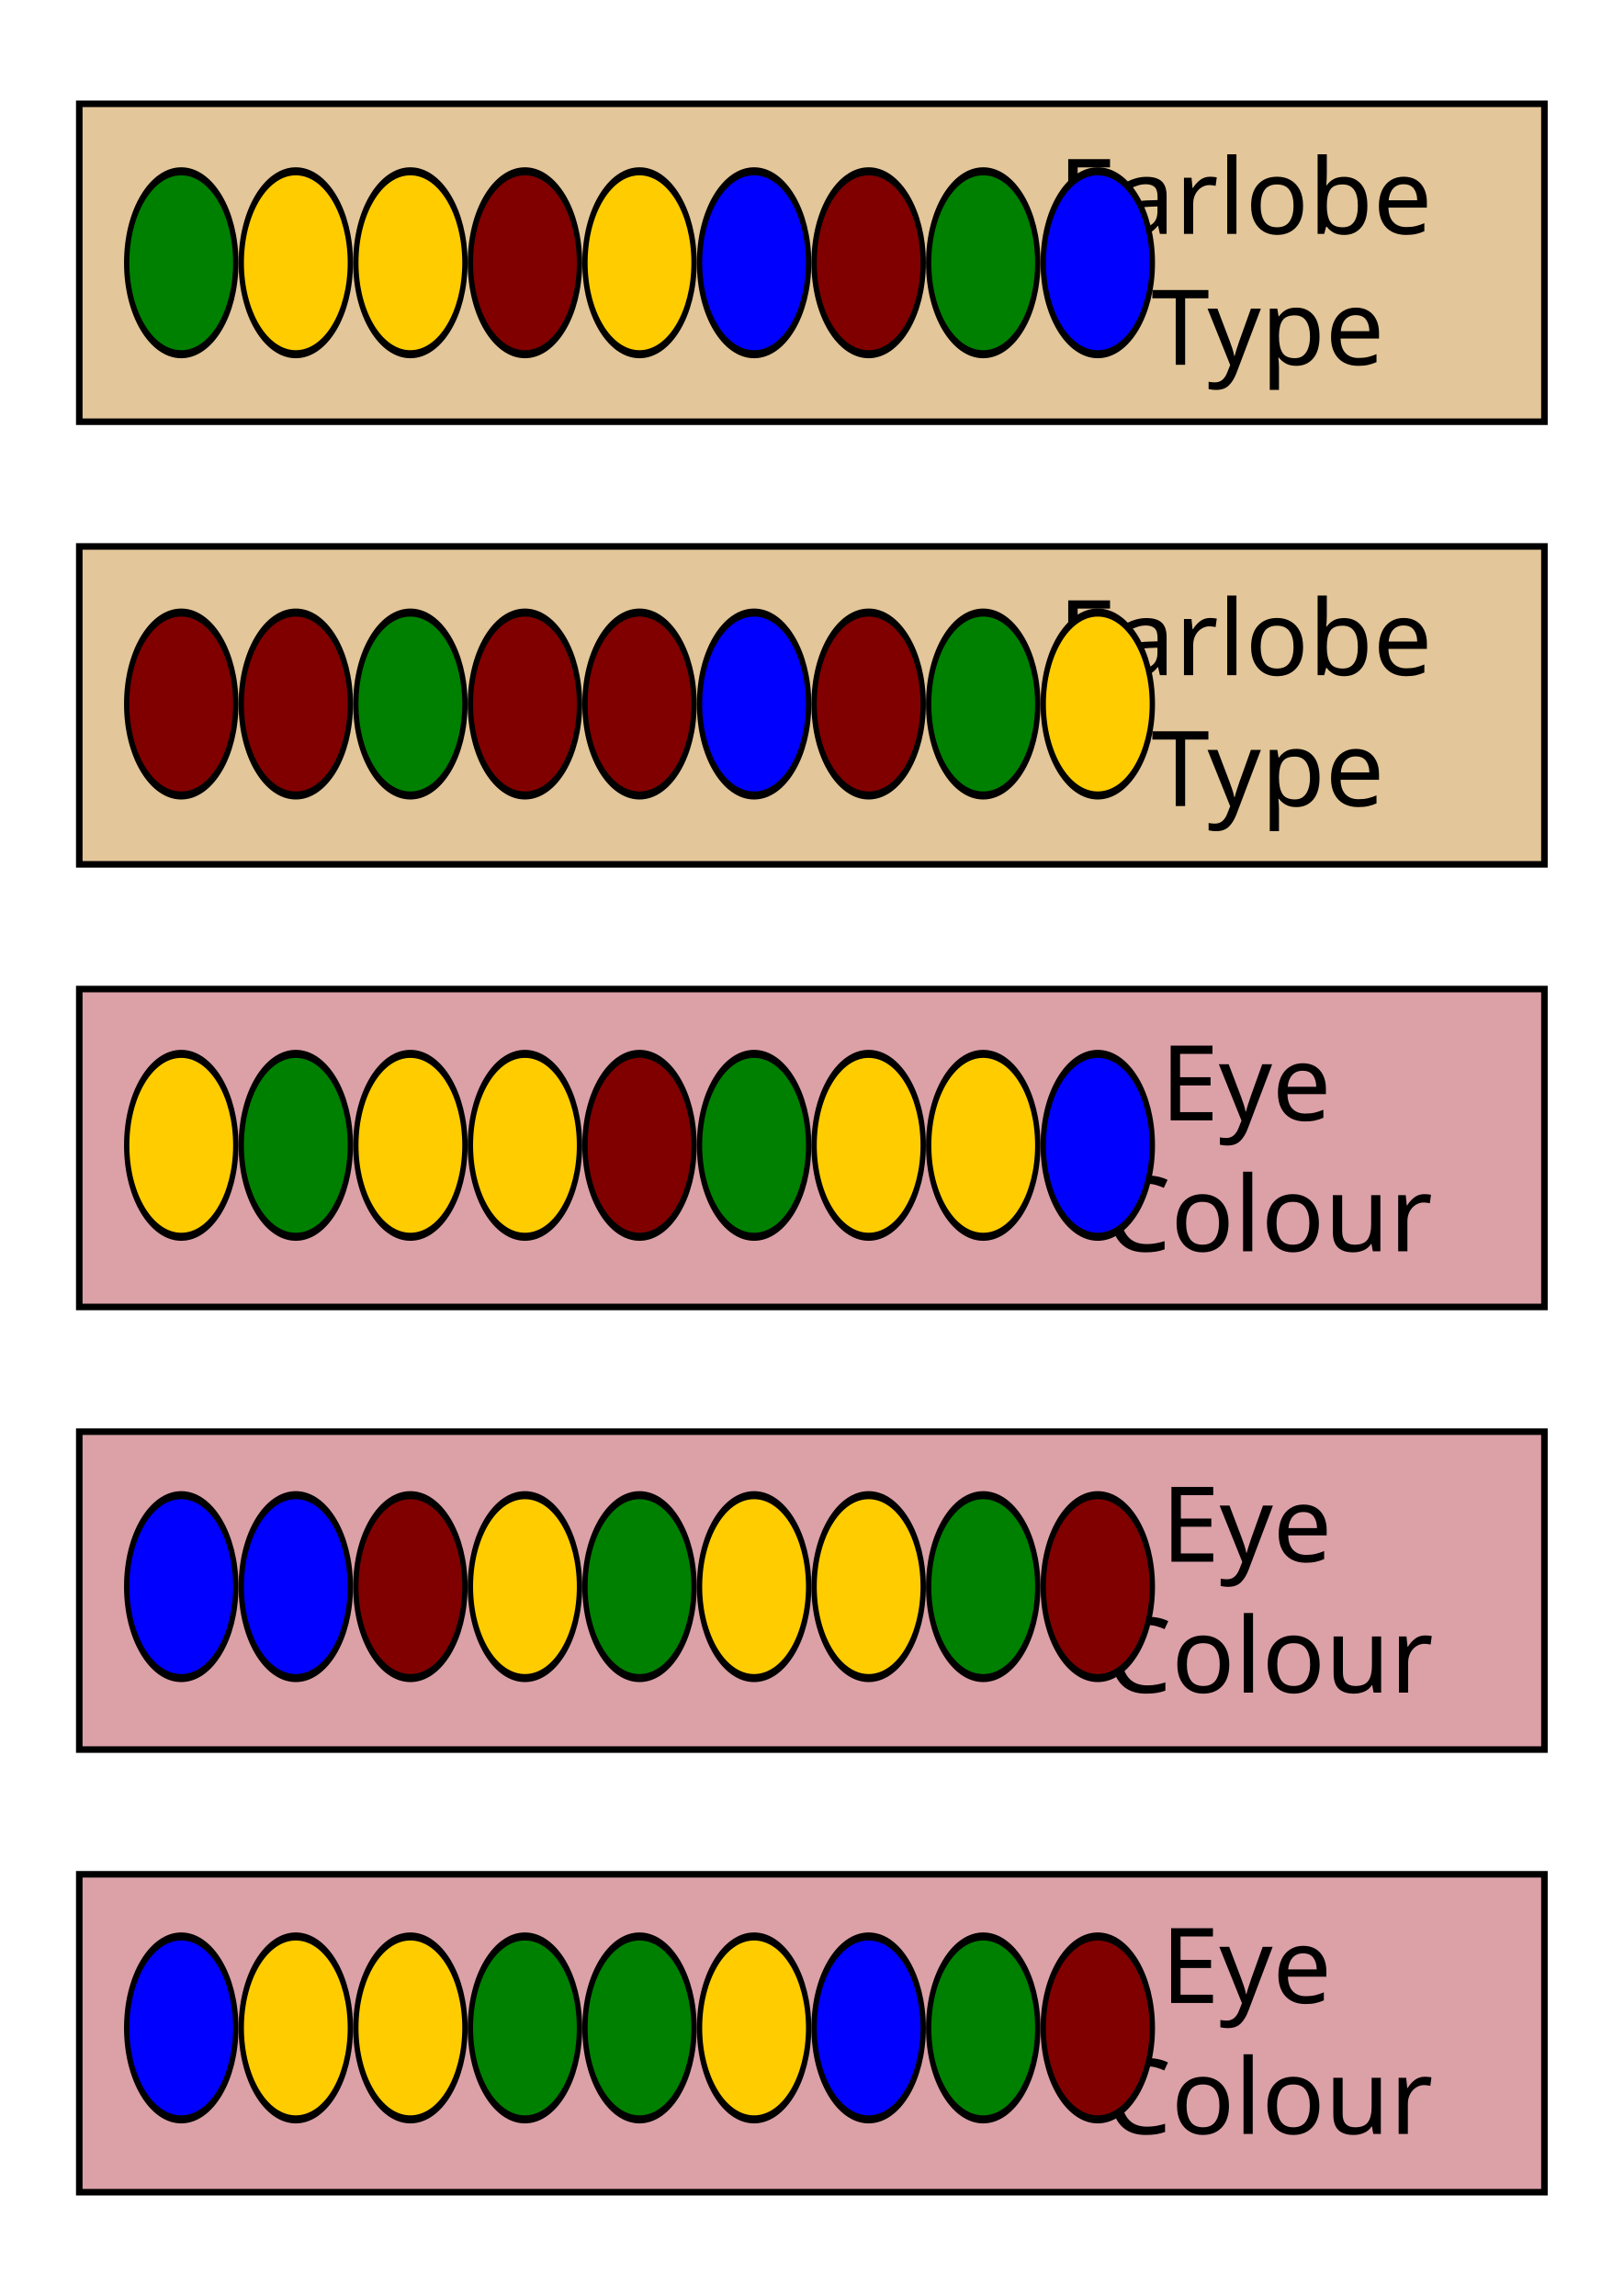
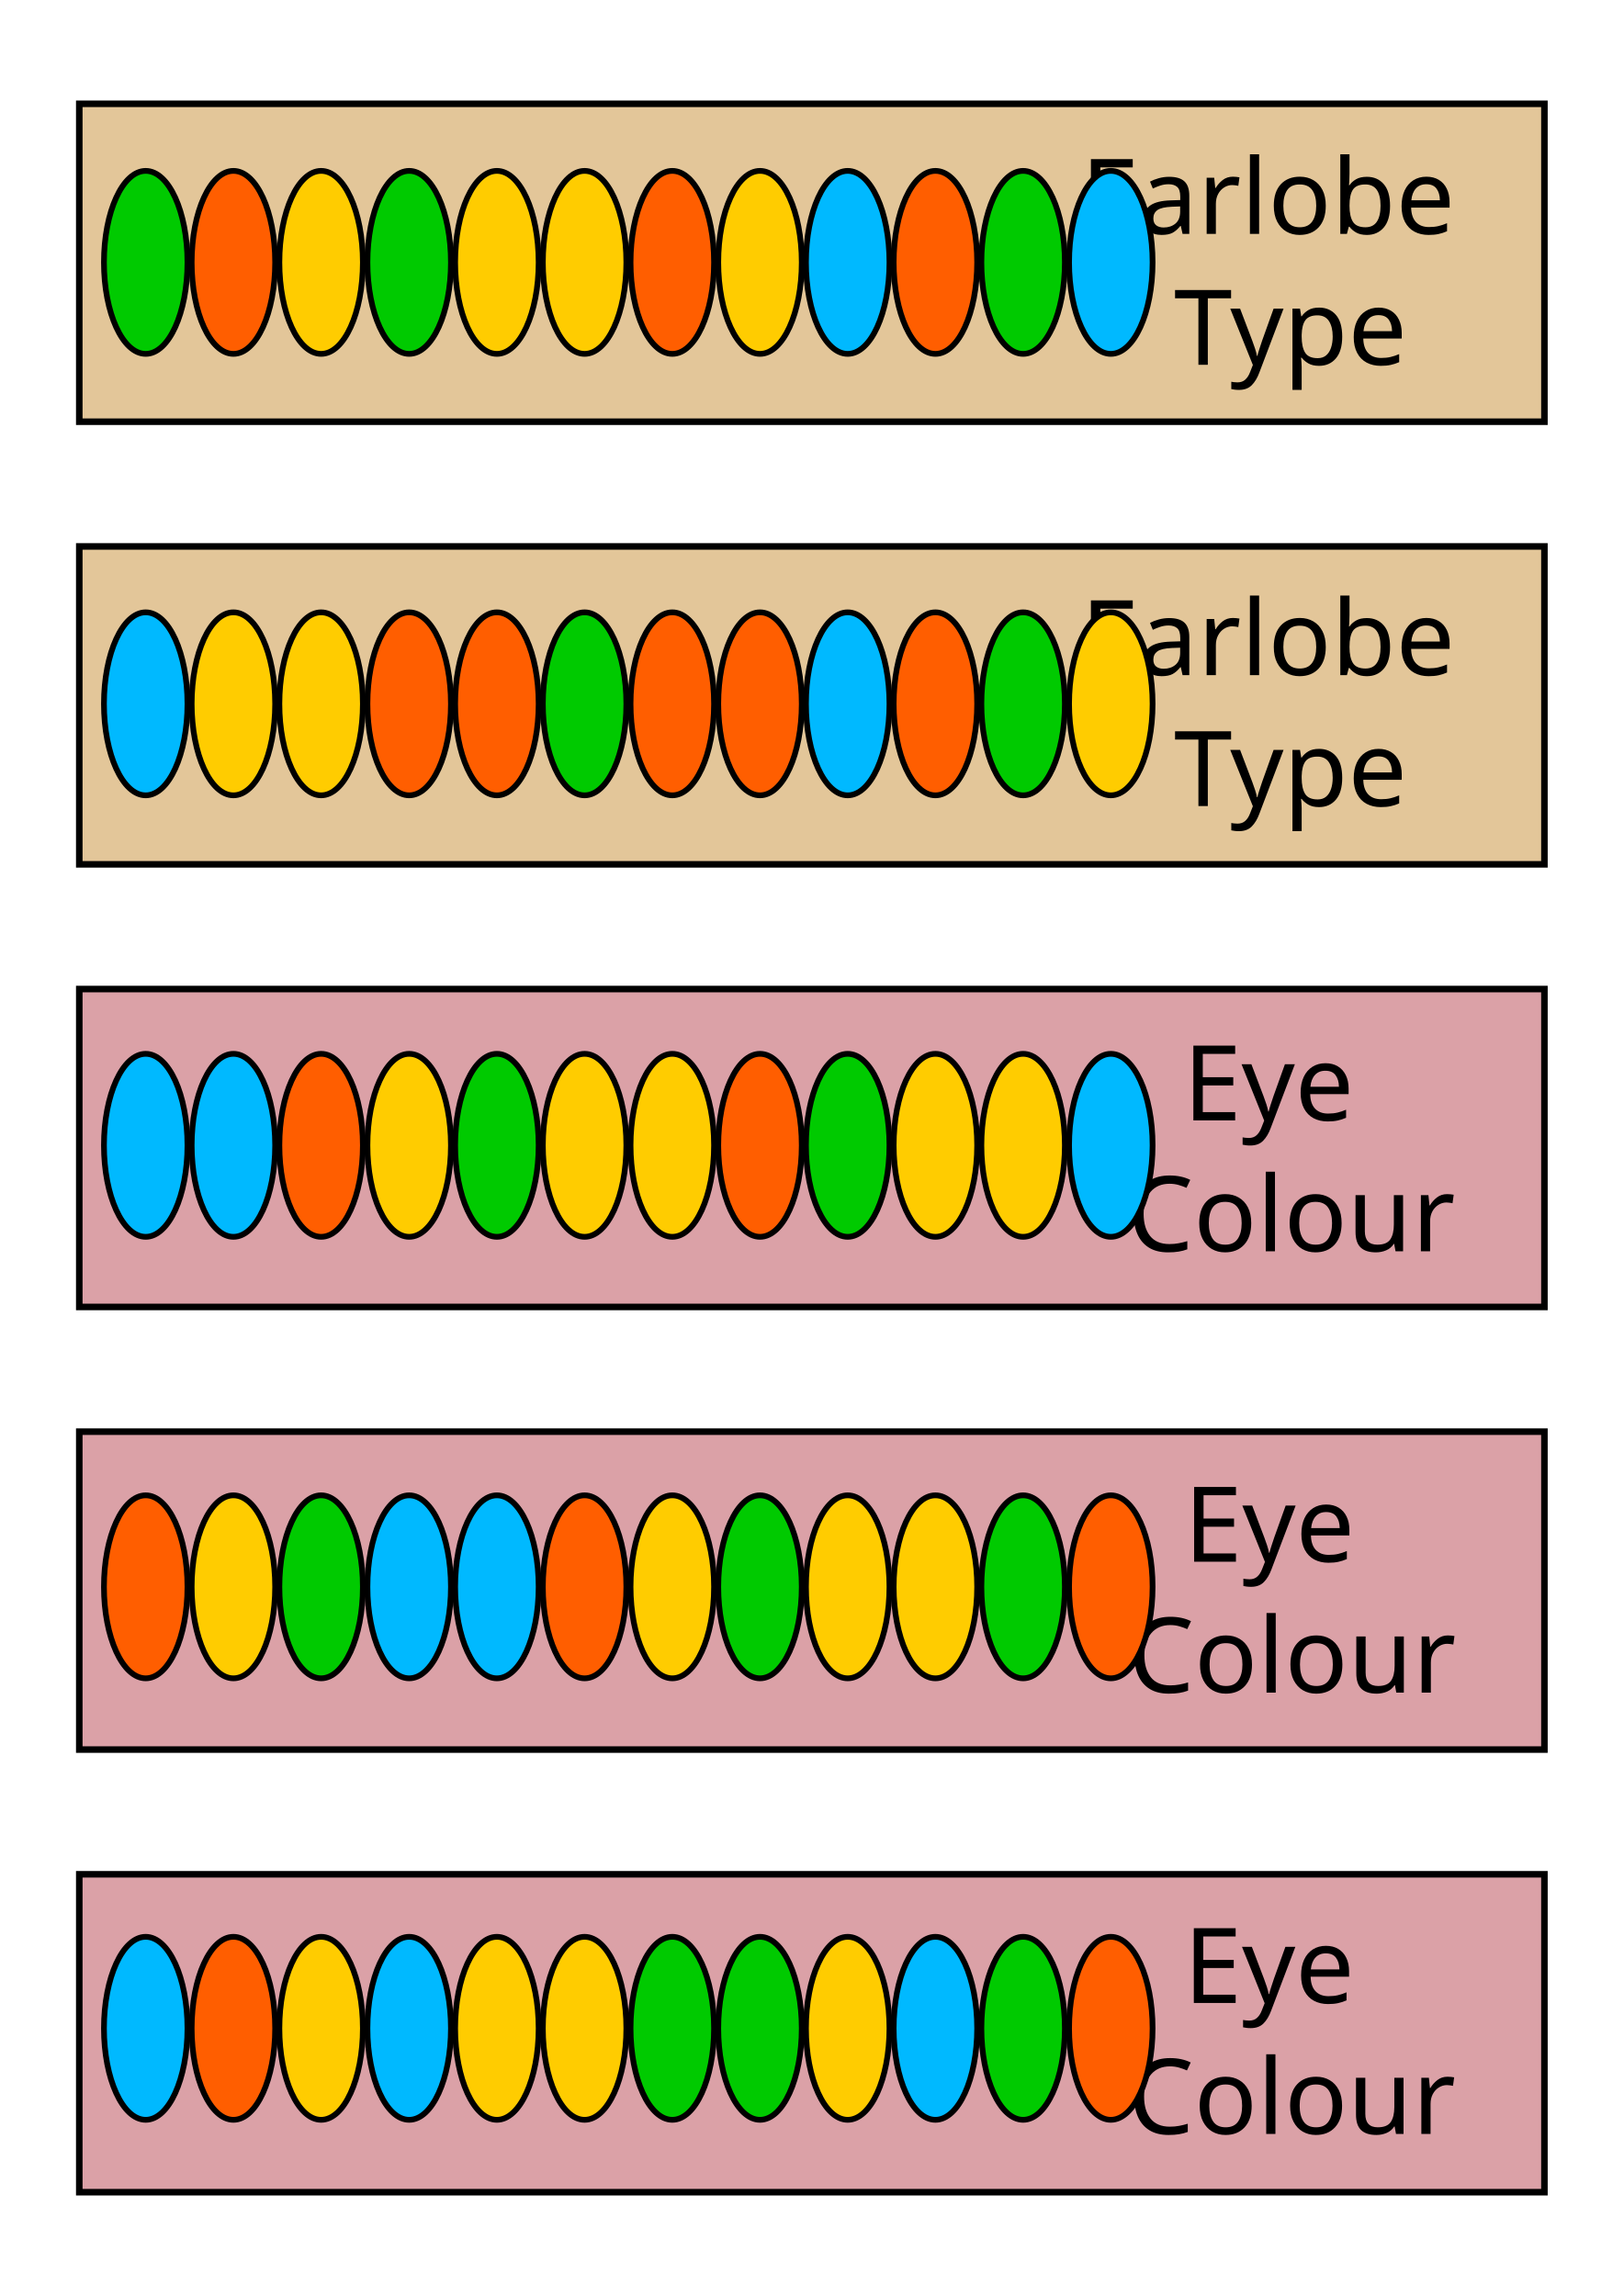
<svg xmlns="http://www.w3.org/2000/svg" width="744.094" height="1052.362" id="svg2" version="1.1">
  <defs id="defs4" />
  <g id="layer2" />
  <g id="layer1">
-     <g id="g4199" transform="translate(2.047234,14.93319)">
-       <rect y="32.648" x="34.286" height="145.714" width="671.429" id="rect2985" style="fill:#e3c699;fill-opacity:1;stroke:#000000;stroke-width:3;stroke-miterlimit:4;stroke-dasharray:none;stroke-opacity:1" />
-       <ellipse transform="matrix(0.386699,0,0,0.5844715,250.5423,-3.593234)" id="path3838" style="fill:#008000;fill-opacity:1;stroke:#000000;stroke-width:6.31;stroke-miterlimit:4;stroke-dasharray:none;stroke-opacity:1" cx="-438.406" cy="186.661" rx="64.65" ry="71.721" />
-       <ellipse transform="matrix(0.386699,0,0,0.5844715,303.0454,-3.593234)" id="path3838-2" style="fill:#ffcc00;fill-opacity:1;stroke:#000000;stroke-width:6.31;stroke-miterlimit:4;stroke-dasharray:none;stroke-opacity:1" cx="-438.406" cy="186.661" rx="64.65" ry="71.721" />
-       <ellipse transform="matrix(0.386699,0,0,0.5844715,355.5485,-3.593234)" id="path3838-7" style="fill:#ffcc00;fill-opacity:1;stroke:#000000;stroke-width:6.31;stroke-miterlimit:4;stroke-dasharray:none;stroke-opacity:1" cx="-438.406" cy="186.661" rx="64.65" ry="71.721" />
-       <ellipse transform="matrix(0.386699,0,0,0.5844715,408.0515,-3.593234)" id="path3838-3" style="fill:#800000;fill-opacity:1;stroke:#000000;stroke-width:6.31;stroke-miterlimit:4;stroke-dasharray:none;stroke-opacity:1" cx="-438.406" cy="186.661" rx="64.65" ry="71.721" />
-       <ellipse transform="matrix(0.386699,0,0,0.5844715,460.5546,-3.593234)" id="path3838-30" style="fill:#ffcc00;fill-opacity:1;stroke:#000000;stroke-width:6.31;stroke-miterlimit:4;stroke-dasharray:none;stroke-opacity:1" cx="-438.406" cy="186.661" rx="64.65" ry="71.721" />
-       <ellipse transform="matrix(0.386699,0,0,0.5844715,565.5607,-3.593234)" id="path3838-25" style="fill:#800000;fill-opacity:1;stroke:#000000;stroke-width:6.31;stroke-miterlimit:4;stroke-dasharray:none;stroke-opacity:1" cx="-438.406" cy="186.661" rx="64.65" ry="71.721" />
-       <ellipse transform="matrix(0.386699,0,0,0.5844715,618.0638,-3.593234)" id="path3838-6" style="fill:#008000;fill-opacity:1;stroke:#000000;stroke-width:6.31;stroke-miterlimit:4;stroke-dasharray:none;stroke-opacity:1" cx="-438.406" cy="186.661" rx="64.65" ry="71.721" />
-       <ellipse transform="matrix(0.386699,0,0,0.5844715,513.0577,-3.593234)" id="path3838-39" style="fill:#0000ff;fill-opacity:1;stroke:#000000;stroke-width:6.31;stroke-miterlimit:4;stroke-dasharray:none;stroke-opacity:1" cx="-438.406" cy="186.661" rx="64.65" ry="71.721" />
-       <rect y="235.519" x="34.286" height="145.714" width="671.429" id="rect2985-2" style="fill:#e3c699;fill-opacity:1;stroke:#000000;stroke-width:3;stroke-miterlimit:4;stroke-dasharray:none;stroke-opacity:1" />
-       <ellipse transform="matrix(0.386699,0,0,0.5844715,250.5423,198.6534)" id="path3838-4" style="fill:#800000;fill-opacity:1;stroke:#000000;stroke-width:6.31;stroke-miterlimit:4;stroke-dasharray:none;stroke-opacity:1" cx="-438.406" cy="186.661" rx="64.65" ry="71.721" />
-       <ellipse transform="matrix(0.386699,0,0,0.5844715,303.0454,198.6534)" id="path3838-2-8" style="fill:#800000;fill-opacity:1;stroke:#000000;stroke-width:6.31;stroke-miterlimit:4;stroke-dasharray:none;stroke-opacity:1" cx="-438.406" cy="186.661" rx="64.65" ry="71.721" />
-       <ellipse transform="matrix(0.386699,0,0,0.5844715,355.5485,198.6534)" id="path3838-7-1" style="fill:#008000;fill-opacity:1;stroke:#000000;stroke-width:6.31;stroke-miterlimit:4;stroke-dasharray:none;stroke-opacity:1" cx="-438.406" cy="186.661" rx="64.65" ry="71.721" />
-       <ellipse transform="matrix(0.386699,0,0,0.5844715,408.0515,198.6534)" id="path3838-3-0" style="fill:#800000;fill-opacity:1;stroke:#000000;stroke-width:6.31;stroke-miterlimit:4;stroke-dasharray:none;stroke-opacity:1" cx="-438.406" cy="186.661" rx="64.65" ry="71.721" />
-       <ellipse transform="matrix(0.386699,0,0,0.5844715,460.5546,198.6534)" id="path3838-30-1" style="fill:#800000;fill-opacity:1;stroke:#000000;stroke-width:6.31;stroke-miterlimit:4;stroke-dasharray:none;stroke-opacity:1" cx="-438.406" cy="186.661" rx="64.65" ry="71.721" />
-       <ellipse transform="matrix(0.386699,0,0,0.5844715,565.5607,198.6534)" id="path3838-25-6" style="fill:#800000;fill-opacity:1;stroke:#000000;stroke-width:6.31;stroke-miterlimit:4;stroke-dasharray:none;stroke-opacity:1" cx="-438.406" cy="186.661" rx="64.65" ry="71.721" />
-       <ellipse transform="matrix(0.386699,0,0,0.5844715,618.0638,198.6534)" id="path3838-6-7" style="fill:#008000;fill-opacity:1;stroke:#000000;stroke-width:6.31;stroke-miterlimit:4;stroke-dasharray:none;stroke-opacity:1" cx="-438.406" cy="186.661" rx="64.65" ry="71.721" />
-       <ellipse transform="matrix(0.386699,0,0,0.5844715,513.0577,198.6534)" id="path3838-39-6" style="fill:#0000ff;fill-opacity:1;stroke:#000000;stroke-width:6.31;stroke-miterlimit:4;stroke-dasharray:none;stroke-opacity:1" cx="-438.406" cy="186.661" rx="64.65" ry="71.721" />
-       <rect y="438.391" x="34.286" height="145.714" width="671.429" id="rect2985-6" style="fill:#dba1a7;fill-opacity:1;stroke:#000000;stroke-width:3;stroke-miterlimit:4;stroke-dasharray:none;stroke-opacity:1" />
-       <ellipse transform="matrix(0.386699,0,0,0.5844715,250.5423,400.9221)" id="path3838-63" style="fill:#ffcc00;fill-opacity:1;stroke:#000000;stroke-width:6.31;stroke-miterlimit:4;stroke-dasharray:none;stroke-opacity:1" cx="-438.406" cy="186.661" rx="64.65" ry="71.721" />
-       <ellipse transform="matrix(0.386699,0,0,0.5844715,303.0454,400.9221)" id="path3838-2-1" style="fill:#008000;fill-opacity:1;stroke:#000000;stroke-width:6.31;stroke-miterlimit:4;stroke-dasharray:none;stroke-opacity:1" cx="-438.406" cy="186.661" rx="64.65" ry="71.721" />
-       <ellipse transform="matrix(0.386699,0,0,0.5844715,355.5485,400.9221)" id="path3838-7-9" style="fill:#ffcc00;fill-opacity:1;stroke:#000000;stroke-width:6.31;stroke-miterlimit:4;stroke-dasharray:none;stroke-opacity:1" cx="-438.406" cy="186.661" rx="64.65" ry="71.721" />
-       <ellipse transform="matrix(0.386699,0,0,0.5844715,408.0515,400.9221)" id="path3838-3-3" style="fill:#ffcc00;fill-opacity:1;stroke:#000000;stroke-width:6.31;stroke-miterlimit:4;stroke-dasharray:none;stroke-opacity:1" cx="-438.406" cy="186.661" rx="64.65" ry="71.721" />
-       <ellipse transform="matrix(0.386699,0,0,0.5844715,460.5546,400.9221)" id="path3838-30-4" style="fill:#800000;fill-opacity:1;stroke:#000000;stroke-width:6.31;stroke-miterlimit:4;stroke-dasharray:none;stroke-opacity:1" cx="-438.406" cy="186.661" rx="64.65" ry="71.721" />
-       <ellipse transform="matrix(0.386699,0,0,0.5844715,565.5607,400.9221)" id="path3838-25-4" style="fill:#ffcc00;fill-opacity:1;stroke:#000000;stroke-width:6.31;stroke-miterlimit:4;stroke-dasharray:none;stroke-opacity:1" cx="-438.406" cy="186.661" rx="64.65" ry="71.721" />
-       <ellipse transform="matrix(0.386699,0,0,0.5844715,618.0638,400.9221)" id="path3838-6-3" style="fill:#ffcc00;fill-opacity:1;stroke:#000000;stroke-width:6.31;stroke-miterlimit:4;stroke-dasharray:none;stroke-opacity:1" cx="-438.406" cy="186.661" rx="64.65" ry="71.721" />
-       <ellipse transform="matrix(0.386699,0,0,0.5844715,513.0577,400.9221)" id="path3838-39-9" style="fill:#008000;fill-opacity:1;stroke:#000000;stroke-width:6.31;stroke-miterlimit:4;stroke-dasharray:none;stroke-opacity:1" cx="-438.406" cy="186.661" rx="64.65" ry="71.721" />
-       <rect y="641.262" x="34.286" height="145.714" width="671.429" id="rect2985-5" style="fill:#dba1a7;fill-opacity:1;stroke:#000000;stroke-width:3;stroke-miterlimit:4;stroke-dasharray:none;stroke-opacity:1" />
-       <ellipse transform="matrix(0.386699,0,0,0.5844715,250.5423,603.1908)" id="path3838-44" style="fill:#0000ff;fill-opacity:1;stroke:#000000;stroke-width:6.31;stroke-miterlimit:4;stroke-dasharray:none;stroke-opacity:1" cx="-438.406" cy="186.661" rx="64.65" ry="71.721" />
-       <ellipse transform="matrix(0.386699,0,0,0.5844715,303.0454,603.1908)" id="path3838-2-9" style="fill:#0000ff;fill-opacity:1;stroke:#000000;stroke-width:6.31;stroke-miterlimit:4;stroke-dasharray:none;stroke-opacity:1" cx="-438.406" cy="186.661" rx="64.65" ry="71.721" />
-       <ellipse transform="matrix(0.386699,0,0,0.5844715,355.5485,603.1908)" id="path3838-7-7" style="fill:#800000;fill-opacity:1;stroke:#000000;stroke-width:6.31;stroke-miterlimit:4;stroke-dasharray:none;stroke-opacity:1" cx="-438.406" cy="186.661" rx="64.65" ry="71.721" />
-       <ellipse transform="matrix(0.386699,0,0,0.5844715,408.0515,603.1908)" id="path3838-3-6" style="fill:#ffcc00;fill-opacity:1;stroke:#000000;stroke-width:6.31;stroke-miterlimit:4;stroke-dasharray:none;stroke-opacity:1" cx="-438.406" cy="186.661" rx="64.65" ry="71.721" />
-       <ellipse transform="matrix(0.386699,0,0,0.5844715,460.5546,603.1908)" id="path3838-30-6" style="fill:#008000;fill-opacity:1;stroke:#000000;stroke-width:6.31;stroke-miterlimit:4;stroke-dasharray:none;stroke-opacity:1" cx="-438.406" cy="186.661" rx="64.65" ry="71.721" />
-       <ellipse transform="matrix(0.386699,0,0,0.5844715,565.5607,603.1908)" id="path3838-25-3" style="fill:#ffcc00;fill-opacity:1;stroke:#000000;stroke-width:6.31;stroke-miterlimit:4;stroke-dasharray:none;stroke-opacity:1" cx="-438.406" cy="186.661" rx="64.65" ry="71.721" />
-       <ellipse transform="matrix(0.386699,0,0,0.5844715,618.0638,603.1908)" id="path3838-6-4" style="fill:#008000;fill-opacity:1;stroke:#000000;stroke-width:6.31;stroke-miterlimit:4;stroke-dasharray:none;stroke-opacity:1" cx="-438.406" cy="186.661" rx="64.65" ry="71.721" />
-       <ellipse transform="matrix(0.386699,0,0,0.5844715,513.0577,603.1908)" id="path3838-39-94" style="fill:#ffcc00;fill-opacity:1;stroke:#000000;stroke-width:6.31;stroke-miterlimit:4;stroke-dasharray:none;stroke-opacity:1" cx="-438.406" cy="186.661" rx="64.65" ry="71.721" />
-       <rect y="844.134" x="34.286" height="145.714" width="671.429" id="rect2985-1" style="fill:#dba1a7;fill-opacity:1;stroke:#000000;stroke-width:3;stroke-miterlimit:4;stroke-dasharray:none;stroke-opacity:1" />
-       <ellipse transform="matrix(0.386699,0,0,0.5844715,250.5423,805.4596)" id="path3838-24" style="fill:#0000ff;fill-opacity:1;stroke:#000000;stroke-width:6.31;stroke-miterlimit:4;stroke-dasharray:none;stroke-opacity:1" cx="-438.406" cy="186.661" rx="64.65" ry="71.721" />
-       <ellipse transform="matrix(0.386699,0,0,0.5844715,303.0454,805.4596)" id="path3838-2-3" style="fill:#ffcc00;fill-opacity:1;stroke:#000000;stroke-width:6.31;stroke-miterlimit:4;stroke-dasharray:none;stroke-opacity:1" cx="-438.406" cy="186.661" rx="64.65" ry="71.721" />
-       <ellipse transform="matrix(0.386699,0,0,0.5844715,355.5485,805.4596)" id="path3838-7-92" style="fill:#ffcc00;fill-opacity:1;stroke:#000000;stroke-width:6.31;stroke-miterlimit:4;stroke-dasharray:none;stroke-opacity:1" cx="-438.406" cy="186.661" rx="64.65" ry="71.721" />
-       <ellipse transform="matrix(0.386699,0,0,0.5844715,408.0515,805.4596)" id="path3838-3-7" style="fill:#008000;fill-opacity:1;stroke:#000000;stroke-width:6.31;stroke-miterlimit:4;stroke-dasharray:none;stroke-opacity:1" cx="-438.406" cy="186.661" rx="64.65" ry="71.721" />
-       <ellipse transform="matrix(0.386699,0,0,0.5844715,460.5546,805.4596)" id="path3838-30-2" style="fill:#008000;fill-opacity:1;stroke:#000000;stroke-width:6.31;stroke-miterlimit:4;stroke-dasharray:none;stroke-opacity:1" cx="-438.406" cy="186.661" rx="64.65" ry="71.721" />
-       <ellipse transform="matrix(0.386699,0,0,0.5844715,565.5607,805.4596)" id="path3838-25-1" style="fill:#0000ff;fill-opacity:1;stroke:#000000;stroke-width:6.31;stroke-miterlimit:4;stroke-dasharray:none;stroke-opacity:1" cx="-438.406" cy="186.661" rx="64.65" ry="71.721" />
-       <ellipse transform="matrix(0.386699,0,0,0.5844715,618.0638,805.4596)" id="path3838-6-2" style="fill:#008000;fill-opacity:1;stroke:#000000;stroke-width:6.31;stroke-miterlimit:4;stroke-dasharray:none;stroke-opacity:1" cx="-438.406" cy="186.661" rx="64.65" ry="71.721" />
-       <ellipse transform="matrix(0.386699,0,0,0.5844715,513.0577,805.4596)" id="path3838-39-97" style="fill:#ffcc00;fill-opacity:1;stroke:#000000;stroke-width:6.31;stroke-miterlimit:4;stroke-dasharray:none;stroke-opacity:1" cx="-438.406" cy="186.661" rx="64.65" ry="71.721" />
-       <text id="text3808" y="92.263" x="615.364" style="font-style:normal;font-variant:normal;font-weight:500;font-stretch:normal;font-size:40px;line-height:125%;font-family:Ubuntu;-inkscape-font-specification:'Ubuntu Medium';letter-spacing:0px;word-spacing:0px;fill:#000000;fill-opacity:1;stroke:none" xml:space="preserve">
-         <tspan style="font-style:normal;font-variant:normal;font-weight:500;font-stretch:normal;font-size:48px;font-family:Ubuntu;-inkscape-font-specification:'Ubuntu Medium';text-align:center;text-anchor:middle" id="tspan3812" y="92.263" x="615.364">Earlobe</tspan>
-         <tspan id="tspan4242" style="font-style:normal;font-variant:normal;font-weight:500;font-stretch:normal;font-size:48px;font-family:Ubuntu;-inkscape-font-specification:'Ubuntu Medium';text-align:center;text-anchor:middle" y="152.263" x="615.364">Type</tspan>
-       </text>
-       <text id="text3808-3" y="294.509" x="615.364" style="font-style:normal;font-variant:normal;font-weight:500;font-stretch:normal;font-size:40px;line-height:125%;font-family:Ubuntu;-inkscape-font-specification:'Ubuntu Medium';letter-spacing:0px;word-spacing:0px;fill:#000000;fill-opacity:1;stroke:none" xml:space="preserve">
-         <tspan style="font-style:normal;font-variant:normal;font-weight:500;font-stretch:normal;font-size:48px;font-family:Ubuntu;-inkscape-font-specification:'Ubuntu Medium';text-align:center;text-anchor:middle" id="tspan3812-6" y="294.509" x="615.364">Earlobe</tspan>
-         <tspan id="tspan4240" style="font-style:normal;font-variant:normal;font-weight:500;font-stretch:normal;font-size:48px;font-family:Ubuntu;-inkscape-font-specification:'Ubuntu Medium';text-align:center;text-anchor:middle" y="354.509" x="615.364">Type</tspan>
-       </text>
-       <text id="text3808-1" y="498.595" x="615.704" style="font-style:normal;font-variant:normal;font-weight:500;font-stretch:normal;font-size:40px;line-height:125%;font-family:Ubuntu;-inkscape-font-specification:'Ubuntu Medium';letter-spacing:0px;word-spacing:0px;fill:#000000;fill-opacity:1;stroke:none" xml:space="preserve">
-         <tspan style="font-style:normal;font-variant:normal;font-weight:500;font-stretch:normal;font-size:48px;font-family:Ubuntu;-inkscape-font-specification:'Ubuntu Medium';text-align:center;text-anchor:middle" y="498.595" x="615.704" id="tspan4139">Eye</tspan>
-         <tspan id="tspan4244" style="font-style:normal;font-variant:normal;font-weight:500;font-stretch:normal;font-size:48px;font-family:Ubuntu;-inkscape-font-specification:'Ubuntu Medium';text-align:center;text-anchor:middle" y="558.595" x="615.704">Colour</tspan>
-       </text>
-       <text id="text3808-9" y="700.863" x="616.055" style="font-style:normal;font-variant:normal;font-weight:500;font-stretch:normal;font-size:40px;line-height:125%;font-family:Ubuntu;-inkscape-font-specification:'Ubuntu Medium';letter-spacing:0px;word-spacing:0px;fill:#000000;fill-opacity:1;stroke:none" xml:space="preserve">
-         <tspan style="font-style:normal;font-variant:normal;font-weight:500;font-stretch:normal;font-size:48px;font-family:Ubuntu;-inkscape-font-specification:'Ubuntu Medium';text-align:center;text-anchor:middle" y="700.863" x="616.055" id="tspan4141">Eye</tspan>
-         <tspan id="tspan4246" style="font-style:normal;font-variant:normal;font-weight:500;font-stretch:normal;font-size:48px;font-family:Ubuntu;-inkscape-font-specification:'Ubuntu Medium';text-align:center;text-anchor:middle" y="760.863" x="616.055">Colour</tspan>
-       </text>
-       <text id="text3808-5" y="903.132" x="615.915" style="font-style:normal;font-variant:normal;font-weight:500;font-stretch:normal;font-size:40px;line-height:125%;font-family:Ubuntu;-inkscape-font-specification:'Ubuntu Medium';letter-spacing:0px;word-spacing:0px;fill:#000000;fill-opacity:1;stroke:none" xml:space="preserve">
-         <tspan style="font-style:normal;font-variant:normal;font-weight:500;font-stretch:normal;font-size:48px;font-family:Ubuntu;-inkscape-font-specification:'Ubuntu Medium';text-align:center;text-anchor:middle" y="903.132" x="615.915" id="tspan4143">Eye</tspan>
-         <tspan id="tspan4248" style="font-style:normal;font-variant:normal;font-weight:500;font-stretch:normal;font-size:48px;font-family:Ubuntu;-inkscape-font-specification:'Ubuntu Medium';text-align:center;text-anchor:middle" y="963.132" x="615.915">Colour</tspan>
-       </text>
-       <ellipse transform="matrix(0.386699,0,0,0.5844715,670.5669,-3.593234)" id="path3838-6-35" style="fill:#0000ff;fill-opacity:1;stroke:#000000;stroke-width:6.31;stroke-miterlimit:4;stroke-dasharray:none;stroke-opacity:1" cx="-438.406" cy="186.661" rx="64.65" ry="71.721" />
-       <ellipse transform="matrix(0.386699,0,0,0.5844715,670.5669,198.6534)" id="path3838-6-20" style="fill:#ffcc00;fill-opacity:1;stroke:#000000;stroke-width:6.31;stroke-miterlimit:4;stroke-dasharray:none;stroke-opacity:1" cx="-438.406" cy="186.661" rx="64.65" ry="71.721" />
-       <ellipse transform="matrix(0.386699,0,0,0.5844715,670.5669,400.9221)" id="path3838-6-6" style="fill:#0000ff;fill-opacity:1;stroke:#000000;stroke-width:6.31;stroke-miterlimit:4;stroke-dasharray:none;stroke-opacity:1" cx="-438.406" cy="186.661" rx="64.65" ry="71.721" />
-       <ellipse transform="matrix(0.386699,0,0,0.5844715,670.5669,603.1908)" id="path3838-6-5" style="fill:#800000;fill-opacity:1;stroke:#000000;stroke-width:6.31;stroke-miterlimit:4;stroke-dasharray:none;stroke-opacity:1" cx="-438.406" cy="186.661" rx="64.65" ry="71.721" />
-       <ellipse transform="matrix(0.386699,0,0,0.5844715,670.5669,805.4596)" id="path3838-6-353" style="fill:#800000;fill-opacity:1;stroke:#000000;stroke-width:6.31;stroke-miterlimit:4;stroke-dasharray:none;stroke-opacity:1" cx="-438.406" cy="186.661" rx="64.65" ry="71.721" />
-     </g>
+     <rect style="fill:#e3c699;fill-opacity:1;stroke:#000000;stroke-width:3;stroke-miterlimit:4;stroke-dasharray:none;stroke-opacity:1" id="rect2985" width="671.429" height="145.714" x="36.333" y="47.581" />
+     <rect style="fill:#e3c699;fill-opacity:1;stroke:#000000;stroke-width:3;stroke-miterlimit:4;stroke-dasharray:none;stroke-opacity:1" id="rect2985-2" width="671.429" height="145.714" x="36.333" y="250.453" />
+     <rect style="fill:#dba1a7;fill-opacity:1;stroke:#000000;stroke-width:3;stroke-miterlimit:4;stroke-dasharray:none;stroke-opacity:1" id="rect2985-6" width="671.429" height="145.714" x="36.333" y="453.324" />
+     <rect style="fill:#dba1a7;fill-opacity:1;stroke:#000000;stroke-width:3;stroke-miterlimit:4;stroke-dasharray:none;stroke-opacity:1" id="rect2985-5" width="671.429" height="145.714" x="36.333" y="656.195" />
+     <rect style="fill:#dba1a7;fill-opacity:1;stroke:#000000;stroke-width:3;stroke-miterlimit:4;stroke-dasharray:none;stroke-opacity:1" id="rect2985-1" width="671.429" height="145.714" x="36.333" y="859.067" />
+     <text xml:space="preserve" style="font-style:normal;font-variant:normal;font-weight:500;font-stretch:normal;font-size:40px;line-height:125%;font-family:Ubuntu;-inkscape-font-specification:'Ubuntu Medium';letter-spacing:0px;word-spacing:0px;fill:#000000;fill-opacity:1;stroke:none" x="617.411" y="107.196" id="text3808">
+       <tspan x="617.411" y="107.196" id="tspan3812" style="font-style:normal;font-variant:normal;font-weight:500;font-stretch:normal;font-size:48px;font-family:Ubuntu;-inkscape-font-specification:'Ubuntu Medium';text-align:center;text-anchor:middle">Earlobe</tspan>
+       <tspan x="617.411" y="167.196" style="font-style:normal;font-variant:normal;font-weight:500;font-stretch:normal;font-size:48px;font-family:Ubuntu;-inkscape-font-specification:'Ubuntu Medium';text-align:center;text-anchor:middle" id="tspan4242">Type</tspan>
+     </text>
+     <text xml:space="preserve" style="font-style:normal;font-variant:normal;font-weight:500;font-stretch:normal;font-size:40px;line-height:125%;font-family:Ubuntu;-inkscape-font-specification:'Ubuntu Medium';letter-spacing:0px;word-spacing:0px;fill:#000000;fill-opacity:1;stroke:none" x="617.411" y="309.443" id="text3808-3">
+       <tspan x="617.411" y="309.443" id="tspan3812-6" style="font-style:normal;font-variant:normal;font-weight:500;font-stretch:normal;font-size:48px;font-family:Ubuntu;-inkscape-font-specification:'Ubuntu Medium';text-align:center;text-anchor:middle">Earlobe</tspan>
+       <tspan x="617.411" y="369.443" style="font-style:normal;font-variant:normal;font-weight:500;font-stretch:normal;font-size:48px;font-family:Ubuntu;-inkscape-font-specification:'Ubuntu Medium';text-align:center;text-anchor:middle" id="tspan4240">Type</tspan>
+     </text>
+     <text xml:space="preserve" style="font-style:normal;font-variant:normal;font-weight:500;font-stretch:normal;font-size:40px;line-height:125%;font-family:Ubuntu;-inkscape-font-specification:'Ubuntu Medium';letter-spacing:0px;word-spacing:0px;fill:#000000;fill-opacity:1;stroke:none" x="617.751" y="513.528" id="text3808-1">
+       <tspan id="tspan4139" x="617.751" y="513.528" style="font-style:normal;font-variant:normal;font-weight:500;font-stretch:normal;font-size:48px;font-family:Ubuntu;-inkscape-font-specification:'Ubuntu Medium';text-align:center;text-anchor:middle">Eye</tspan>
+       <tspan x="617.751" y="573.528" style="font-style:normal;font-variant:normal;font-weight:500;font-stretch:normal;font-size:48px;font-family:Ubuntu;-inkscape-font-specification:'Ubuntu Medium';text-align:center;text-anchor:middle" id="tspan4244">Colour</tspan>
+     </text>
+     <text xml:space="preserve" style="font-style:normal;font-variant:normal;font-weight:500;font-stretch:normal;font-size:40px;line-height:125%;font-family:Ubuntu;-inkscape-font-specification:'Ubuntu Medium';letter-spacing:0px;word-spacing:0px;fill:#000000;fill-opacity:1;stroke:none" x="618.103" y="715.797" id="text3808-9">
+       <tspan id="tspan4141" x="618.103" y="715.797" style="font-style:normal;font-variant:normal;font-weight:500;font-stretch:normal;font-size:48px;font-family:Ubuntu;-inkscape-font-specification:'Ubuntu Medium';text-align:center;text-anchor:middle">Eye</tspan>
+       <tspan x="618.103" y="775.797" style="font-style:normal;font-variant:normal;font-weight:500;font-stretch:normal;font-size:48px;font-family:Ubuntu;-inkscape-font-specification:'Ubuntu Medium';text-align:center;text-anchor:middle" id="tspan4246">Colour</tspan>
+     </text>
+     <text xml:space="preserve" style="font-style:normal;font-variant:normal;font-weight:500;font-stretch:normal;font-size:40px;line-height:125%;font-family:Ubuntu;-inkscape-font-specification:'Ubuntu Medium';letter-spacing:0px;word-spacing:0px;fill:#000000;fill-opacity:1;stroke:none" x="617.962" y="918.065" id="text3808-5">
+       <tspan id="tspan4143" x="617.962" y="918.065" style="font-style:normal;font-variant:normal;font-weight:500;font-stretch:normal;font-size:48px;font-family:Ubuntu;-inkscape-font-specification:'Ubuntu Medium';text-align:center;text-anchor:middle">Eye</tspan>
+       <tspan x="617.962" y="978.065" style="font-style:normal;font-variant:normal;font-weight:500;font-stretch:normal;font-size:48px;font-family:Ubuntu;-inkscape-font-specification:'Ubuntu Medium';text-align:center;text-anchor:middle" id="tspan4248">Colour</tspan>
+     </text>
+     <ellipse ry="41.937" rx="19.138" cy="120.259" cx="187.518" style="fill:#00ca00;fill-opacity:1;stroke:#000000;stroke-width:2.625;stroke-miterlimit:4;stroke-dasharray:none;stroke-opacity:1" id="path3838" />
+     <ellipse ry="41.937" rx="19.138" cy="120.259" cx="227.71" style="fill:#ffcc00;fill-opacity:1;stroke:#000000;stroke-width:2.625;stroke-miterlimit:4;stroke-dasharray:none;stroke-opacity:1" id="path3838-2" />
+     <ellipse ry="41.937" rx="19.138" cy="120.259" cx="267.903" style="fill:#ffcc00;fill-opacity:1;stroke:#000000;stroke-width:2.625;stroke-miterlimit:4;stroke-dasharray:none;stroke-opacity:1" id="path3838-7" />
+     <ellipse ry="41.937" rx="19.138" cy="120.259" cx="308.095" style="fill:#ff5e00;fill-opacity:1;stroke:#000000;stroke-width:2.625;stroke-miterlimit:4;stroke-dasharray:none;stroke-opacity:1" id="path3838-3" />
+     <ellipse ry="41.937" rx="19.138" cy="120.259" cx="348.288" style="fill:#ffcc00;fill-opacity:1;stroke:#000000;stroke-width:2.625;stroke-miterlimit:4;stroke-dasharray:none;stroke-opacity:1" id="path3838-30" />
+     <ellipse ry="41.937" rx="19.138" cy="120.259" cx="428.672" style="fill:#ff5e00;fill-opacity:1;stroke:#000000;stroke-width:2.625;stroke-miterlimit:4;stroke-dasharray:none;stroke-opacity:1" id="path3838-25" />
+     <ellipse ry="41.937" rx="19.138" cy="120.259" cx="468.865" style="fill:#00ca00;fill-opacity:1;stroke:#000000;stroke-width:2.625;stroke-miterlimit:4;stroke-dasharray:none;stroke-opacity:1" id="path3838-6" />
+     <ellipse ry="41.937" rx="19.138" cy="120.259" cx="388.48" style="fill:#00b9ff;fill-opacity:1;stroke:#000000;stroke-width:2.625;stroke-miterlimit:4;stroke-dasharray:none;stroke-opacity:1" id="path3838-39" />
+     <ellipse ry="41.937" rx="19.138" cy="120.259" cx="509.057" style="fill:#00b9ff;fill-opacity:1;stroke:#000000;stroke-width:2.625;stroke-miterlimit:4;stroke-dasharray:none;stroke-opacity:1" id="path3838-6-35" />
+     <ellipse ry="41.937" rx="19.138" cy="120.259" cx="66.774" style="fill:#00ca00;fill-opacity:1;stroke:#000000;stroke-width:2.625;stroke-miterlimit:4;stroke-dasharray:none;stroke-opacity:1" id="path3838-8" />
+     <ellipse ry="41.937" rx="19.138" cy="120.259" cx="106.967" style="fill:#ff5e00;fill-opacity:1;stroke:#000000;stroke-width:2.625;stroke-miterlimit:4;stroke-dasharray:none;stroke-opacity:1" id="path3838-2-7" />
+     <ellipse ry="41.937" rx="19.138" cy="120.259" cx="147.159" style="fill:#ffcc00;fill-opacity:1;stroke:#000000;stroke-width:2.625;stroke-miterlimit:4;stroke-dasharray:none;stroke-opacity:1" id="path3838-7-91" />
+     <ellipse ry="41.937" rx="19.138" cy="322.595" cx="187.518" style="fill:#ff5e00;fill-opacity:1;stroke:#000000;stroke-width:2.625;stroke-miterlimit:4;stroke-dasharray:none;stroke-opacity:1" id="path3838-4" />
+     <ellipse ry="41.937" rx="19.138" cy="322.595" cx="227.71" style="fill:#ff5e00;fill-opacity:1;stroke:#000000;stroke-width:2.625;stroke-miterlimit:4;stroke-dasharray:none;stroke-opacity:1" id="path3838-2-8" />
+     <ellipse ry="41.937" rx="19.138" cy="322.595" cx="267.903" style="fill:#00ca00;fill-opacity:1;stroke:#000000;stroke-width:2.625;stroke-miterlimit:4;stroke-dasharray:none;stroke-opacity:1" id="path3838-7-1" />
+     <ellipse ry="41.937" rx="19.138" cy="322.595" cx="308.095" style="fill:#ff5e00;fill-opacity:1;stroke:#000000;stroke-width:2.625;stroke-miterlimit:4;stroke-dasharray:none;stroke-opacity:1" id="path3838-3-0" />
+     <ellipse ry="41.937" rx="19.138" cy="322.595" cx="348.288" style="fill:#ff5e00;fill-opacity:1;stroke:#000000;stroke-width:2.625;stroke-miterlimit:4;stroke-dasharray:none;stroke-opacity:1" id="path3838-30-1" />
+     <ellipse ry="41.937" rx="19.138" cy="322.595" cx="428.672" style="fill:#ff5e00;fill-opacity:1;stroke:#000000;stroke-width:2.625;stroke-miterlimit:4;stroke-dasharray:none;stroke-opacity:1" id="path3838-25-6" />
+     <ellipse ry="41.937" rx="19.138" cy="322.595" cx="468.865" style="fill:#00ca00;fill-opacity:1;stroke:#000000;stroke-width:2.625;stroke-miterlimit:4;stroke-dasharray:none;stroke-opacity:1" id="path3838-6-7" />
+     <ellipse ry="41.937" rx="19.138" cy="322.595" cx="388.48" style="fill:#00b9ff;fill-opacity:1;stroke:#000000;stroke-width:2.625;stroke-miterlimit:4;stroke-dasharray:none;stroke-opacity:1" id="path3838-39-6" />
+     <ellipse ry="41.937" rx="19.138" cy="322.595" cx="509.057" style="fill:#ffcc00;fill-opacity:1;stroke:#000000;stroke-width:2.625;stroke-miterlimit:4;stroke-dasharray:none;stroke-opacity:1" id="path3838-6-20" />
+     <ellipse ry="41.937" rx="19.138" cy="322.595" cx="66.774" style="fill:#00b9ff;fill-opacity:1;stroke:#000000;stroke-width:2.625;stroke-miterlimit:4;stroke-dasharray:none;stroke-opacity:1" id="path3838-9" />
+     <ellipse ry="41.937" rx="19.138" cy="322.595" cx="106.967" style="fill:#ffcc00;fill-opacity:1;stroke:#000000;stroke-width:2.625;stroke-miterlimit:4;stroke-dasharray:none;stroke-opacity:1" id="path3838-2-6" />
+     <ellipse ry="41.937" rx="19.138" cy="322.595" cx="147.159" style="fill:#ffcc00;fill-opacity:1;stroke:#000000;stroke-width:2.625;stroke-miterlimit:4;stroke-dasharray:none;stroke-opacity:1" id="path3838-7-6" />
+     <ellipse ry="41.937" rx="19.138" cy="524.954" cx="187.518" style="fill:#ffcc00;fill-opacity:1;stroke:#000000;stroke-width:2.625;stroke-miterlimit:4;stroke-dasharray:none;stroke-opacity:1" id="path3838-63" />
+     <ellipse ry="41.937" rx="19.138" cy="524.954" cx="227.71" style="fill:#00ca00;fill-opacity:1;stroke:#000000;stroke-width:2.625;stroke-miterlimit:4;stroke-dasharray:none;stroke-opacity:1" id="path3838-2-1" />
+     <ellipse ry="41.937" rx="19.138" cy="524.954" cx="267.903" style="fill:#ffcc00;fill-opacity:1;stroke:#000000;stroke-width:2.625;stroke-miterlimit:4;stroke-dasharray:none;stroke-opacity:1" id="path3838-7-9" />
+     <ellipse ry="41.937" rx="19.138" cy="524.954" cx="308.095" style="fill:#ffcc00;fill-opacity:1;stroke:#000000;stroke-width:2.625;stroke-miterlimit:4;stroke-dasharray:none;stroke-opacity:1" id="path3838-3-3" />
+     <ellipse ry="41.937" rx="19.138" cy="524.954" cx="348.288" style="fill:#ff5e00;fill-opacity:1;stroke:#000000;stroke-width:2.625;stroke-miterlimit:4;stroke-dasharray:none;stroke-opacity:1" id="path3838-30-4" />
+     <ellipse ry="41.937" rx="19.138" cy="524.954" cx="428.672" style="fill:#ffcc00;fill-opacity:1;stroke:#000000;stroke-width:2.625;stroke-miterlimit:4;stroke-dasharray:none;stroke-opacity:1" id="path3838-25-4" />
+     <ellipse ry="41.937" rx="19.138" cy="524.954" cx="468.865" style="fill:#ffcc00;fill-opacity:1;stroke:#000000;stroke-width:2.625;stroke-miterlimit:4;stroke-dasharray:none;stroke-opacity:1" id="path3838-6-3" />
+     <ellipse ry="41.937" rx="19.138" cy="524.954" cx="388.48" style="fill:#00ca00;fill-opacity:1;stroke:#000000;stroke-width:2.625;stroke-miterlimit:4;stroke-dasharray:none;stroke-opacity:1" id="path3838-39-9" />
+     <ellipse ry="41.937" rx="19.138" cy="524.954" cx="509.057" style="fill:#00b9ff;fill-opacity:1;stroke:#000000;stroke-width:2.625;stroke-miterlimit:4;stroke-dasharray:none;stroke-opacity:1" id="path3838-6-6" />
+     <ellipse ry="41.937" rx="19.138" cy="524.954" cx="66.774" style="fill:#00b9ff;fill-opacity:1;stroke:#000000;stroke-width:2.625;stroke-miterlimit:4;stroke-dasharray:none;stroke-opacity:1" id="path3838-638" />
+     <ellipse ry="41.937" rx="19.138" cy="524.954" cx="106.967" style="fill:#00b9ff;fill-opacity:1;stroke:#000000;stroke-width:2.625;stroke-miterlimit:4;stroke-dasharray:none;stroke-opacity:1" id="path3838-2-65" />
+     <ellipse ry="41.937" rx="19.138" cy="524.954" cx="147.159" style="fill:#ff5e00;fill-opacity:1;stroke:#000000;stroke-width:2.625;stroke-miterlimit:4;stroke-dasharray:none;stroke-opacity:1" id="path3838-7-94" />
+     <ellipse ry="41.937" rx="19.138" cy="727.312" cx="187.518" style="fill:#00b9ff;fill-opacity:1;stroke:#000000;stroke-width:2.625;stroke-miterlimit:4;stroke-dasharray:none;stroke-opacity:1" id="path3838-44" />
+     <ellipse ry="41.937" rx="19.138" cy="727.312" cx="227.71" style="fill:#00b9ff;fill-opacity:1;stroke:#000000;stroke-width:2.625;stroke-miterlimit:4;stroke-dasharray:none;stroke-opacity:1" id="path3838-2-9" />
+     <ellipse ry="41.937" rx="19.138" cy="727.312" cx="267.903" style="fill:#ff5e00;fill-opacity:1;stroke:#000000;stroke-width:2.625;stroke-miterlimit:4;stroke-dasharray:none;stroke-opacity:1" id="path3838-7-7" />
+     <ellipse ry="41.937" rx="19.138" cy="727.312" cx="308.095" style="fill:#ffcc00;fill-opacity:1;stroke:#000000;stroke-width:2.625;stroke-miterlimit:4;stroke-dasharray:none;stroke-opacity:1" id="path3838-3-6" />
+     <ellipse ry="41.937" rx="19.138" cy="727.312" cx="348.288" style="fill:#00ca00;fill-opacity:1;stroke:#000000;stroke-width:2.625;stroke-miterlimit:4;stroke-dasharray:none;stroke-opacity:1" id="path3838-30-6" />
+     <ellipse ry="41.937" rx="19.138" cy="727.312" cx="428.672" style="fill:#ffcc00;fill-opacity:1;stroke:#000000;stroke-width:2.625;stroke-miterlimit:4;stroke-dasharray:none;stroke-opacity:1" id="path3838-25-3" />
+     <ellipse ry="41.937" rx="19.138" cy="727.312" cx="468.865" style="fill:#00ca00;fill-opacity:1;stroke:#000000;stroke-width:2.625;stroke-miterlimit:4;stroke-dasharray:none;stroke-opacity:1" id="path3838-6-4" />
+     <ellipse ry="41.937" rx="19.138" cy="727.312" cx="388.48" style="fill:#ffcc00;fill-opacity:1;stroke:#000000;stroke-width:2.625;stroke-miterlimit:4;stroke-dasharray:none;stroke-opacity:1" id="path3838-39-94" />
+     <ellipse ry="41.937" rx="19.138" cy="727.312" cx="509.057" style="fill:#ff5e00;fill-opacity:1;stroke:#000000;stroke-width:2.625;stroke-miterlimit:4;stroke-dasharray:none;stroke-opacity:1" id="path3838-6-5" />
+     <ellipse ry="41.937" rx="19.138" cy="727.312" cx="66.774" style="fill:#ff5e00;fill-opacity:1;stroke:#000000;stroke-width:2.625;stroke-miterlimit:4;stroke-dasharray:none;stroke-opacity:1" id="path3838-29" />
+     <ellipse ry="41.937" rx="19.138" cy="727.312" cx="106.967" style="fill:#ffcc00;fill-opacity:1;stroke:#000000;stroke-width:2.625;stroke-miterlimit:4;stroke-dasharray:none;stroke-opacity:1" id="path3838-2-75" />
+     <ellipse ry="41.937" rx="19.138" cy="727.312" cx="147.159" style="fill:#00ca00;fill-opacity:1;stroke:#000000;stroke-width:2.625;stroke-miterlimit:4;stroke-dasharray:none;stroke-opacity:1" id="path3838-7-943" />
+     <ellipse ry="41.937" rx="19.138" cy="929.67" cx="187.518" style="fill:#00b9ff;fill-opacity:1;stroke:#000000;stroke-width:2.625;stroke-miterlimit:4;stroke-dasharray:none;stroke-opacity:1" id="path3838-24" />
+     <ellipse ry="41.937" rx="19.138" cy="929.67" cx="227.71" style="fill:#ffcc00;fill-opacity:1;stroke:#000000;stroke-width:2.625;stroke-miterlimit:4;stroke-dasharray:none;stroke-opacity:1" id="path3838-2-3" />
+     <ellipse ry="41.937" rx="19.138" cy="929.67" cx="267.903" style="fill:#ffcc00;fill-opacity:1;stroke:#000000;stroke-width:2.625;stroke-miterlimit:4;stroke-dasharray:none;stroke-opacity:1" id="path3838-7-92" />
+     <ellipse ry="41.937" rx="19.138" cy="929.67" cx="308.095" style="fill:#00ca00;fill-opacity:1;stroke:#000000;stroke-width:2.625;stroke-miterlimit:4;stroke-dasharray:none;stroke-opacity:1" id="path3838-3-7" />
+     <ellipse ry="41.937" rx="19.138" cy="929.67" cx="348.288" style="fill:#00ca00;fill-opacity:1;stroke:#000000;stroke-width:2.625;stroke-miterlimit:4;stroke-dasharray:none;stroke-opacity:1" id="path3838-30-2" />
+     <ellipse ry="41.937" rx="19.138" cy="929.67" cx="428.672" style="fill:#00b9ff;fill-opacity:1;stroke:#000000;stroke-width:2.625;stroke-miterlimit:4;stroke-dasharray:none;stroke-opacity:1" id="path3838-25-1" />
+     <ellipse ry="41.937" rx="19.138" cy="929.67" cx="468.865" style="fill:#00ca00;fill-opacity:1;stroke:#000000;stroke-width:2.625;stroke-miterlimit:4;stroke-dasharray:none;stroke-opacity:1" id="path3838-6-2" />
+     <ellipse ry="41.937" rx="19.138" cy="929.67" cx="388.48" style="fill:#ffcc00;fill-opacity:1;stroke:#000000;stroke-width:2.625;stroke-miterlimit:4;stroke-dasharray:none;stroke-opacity:1" id="path3838-39-97" />
+     <ellipse ry="41.937" rx="19.138" cy="929.67" cx="509.057" style="fill:#ff5e00;fill-opacity:1;stroke:#000000;stroke-width:2.625;stroke-miterlimit:4;stroke-dasharray:none;stroke-opacity:1" id="path3838-6-353" />
+     <ellipse ry="41.937" rx="19.138" cy="929.67" cx="66.774" style="fill:#00b9ff;fill-opacity:1;stroke:#000000;stroke-width:2.625;stroke-miterlimit:4;stroke-dasharray:none;stroke-opacity:1" id="path3838-67" />
+     <ellipse ry="41.937" rx="19.138" cy="929.67" cx="106.967" style="fill:#ff5e00;fill-opacity:1;stroke:#000000;stroke-width:2.625;stroke-miterlimit:4;stroke-dasharray:none;stroke-opacity:1" id="path3838-2-2" />
+     <ellipse ry="41.937" rx="19.138" cy="929.67" cx="147.159" style="fill:#ffcc00;fill-opacity:1;stroke:#000000;stroke-width:2.625;stroke-miterlimit:4;stroke-dasharray:none;stroke-opacity:1" id="path3838-7-2" />
  </g>
</svg>
